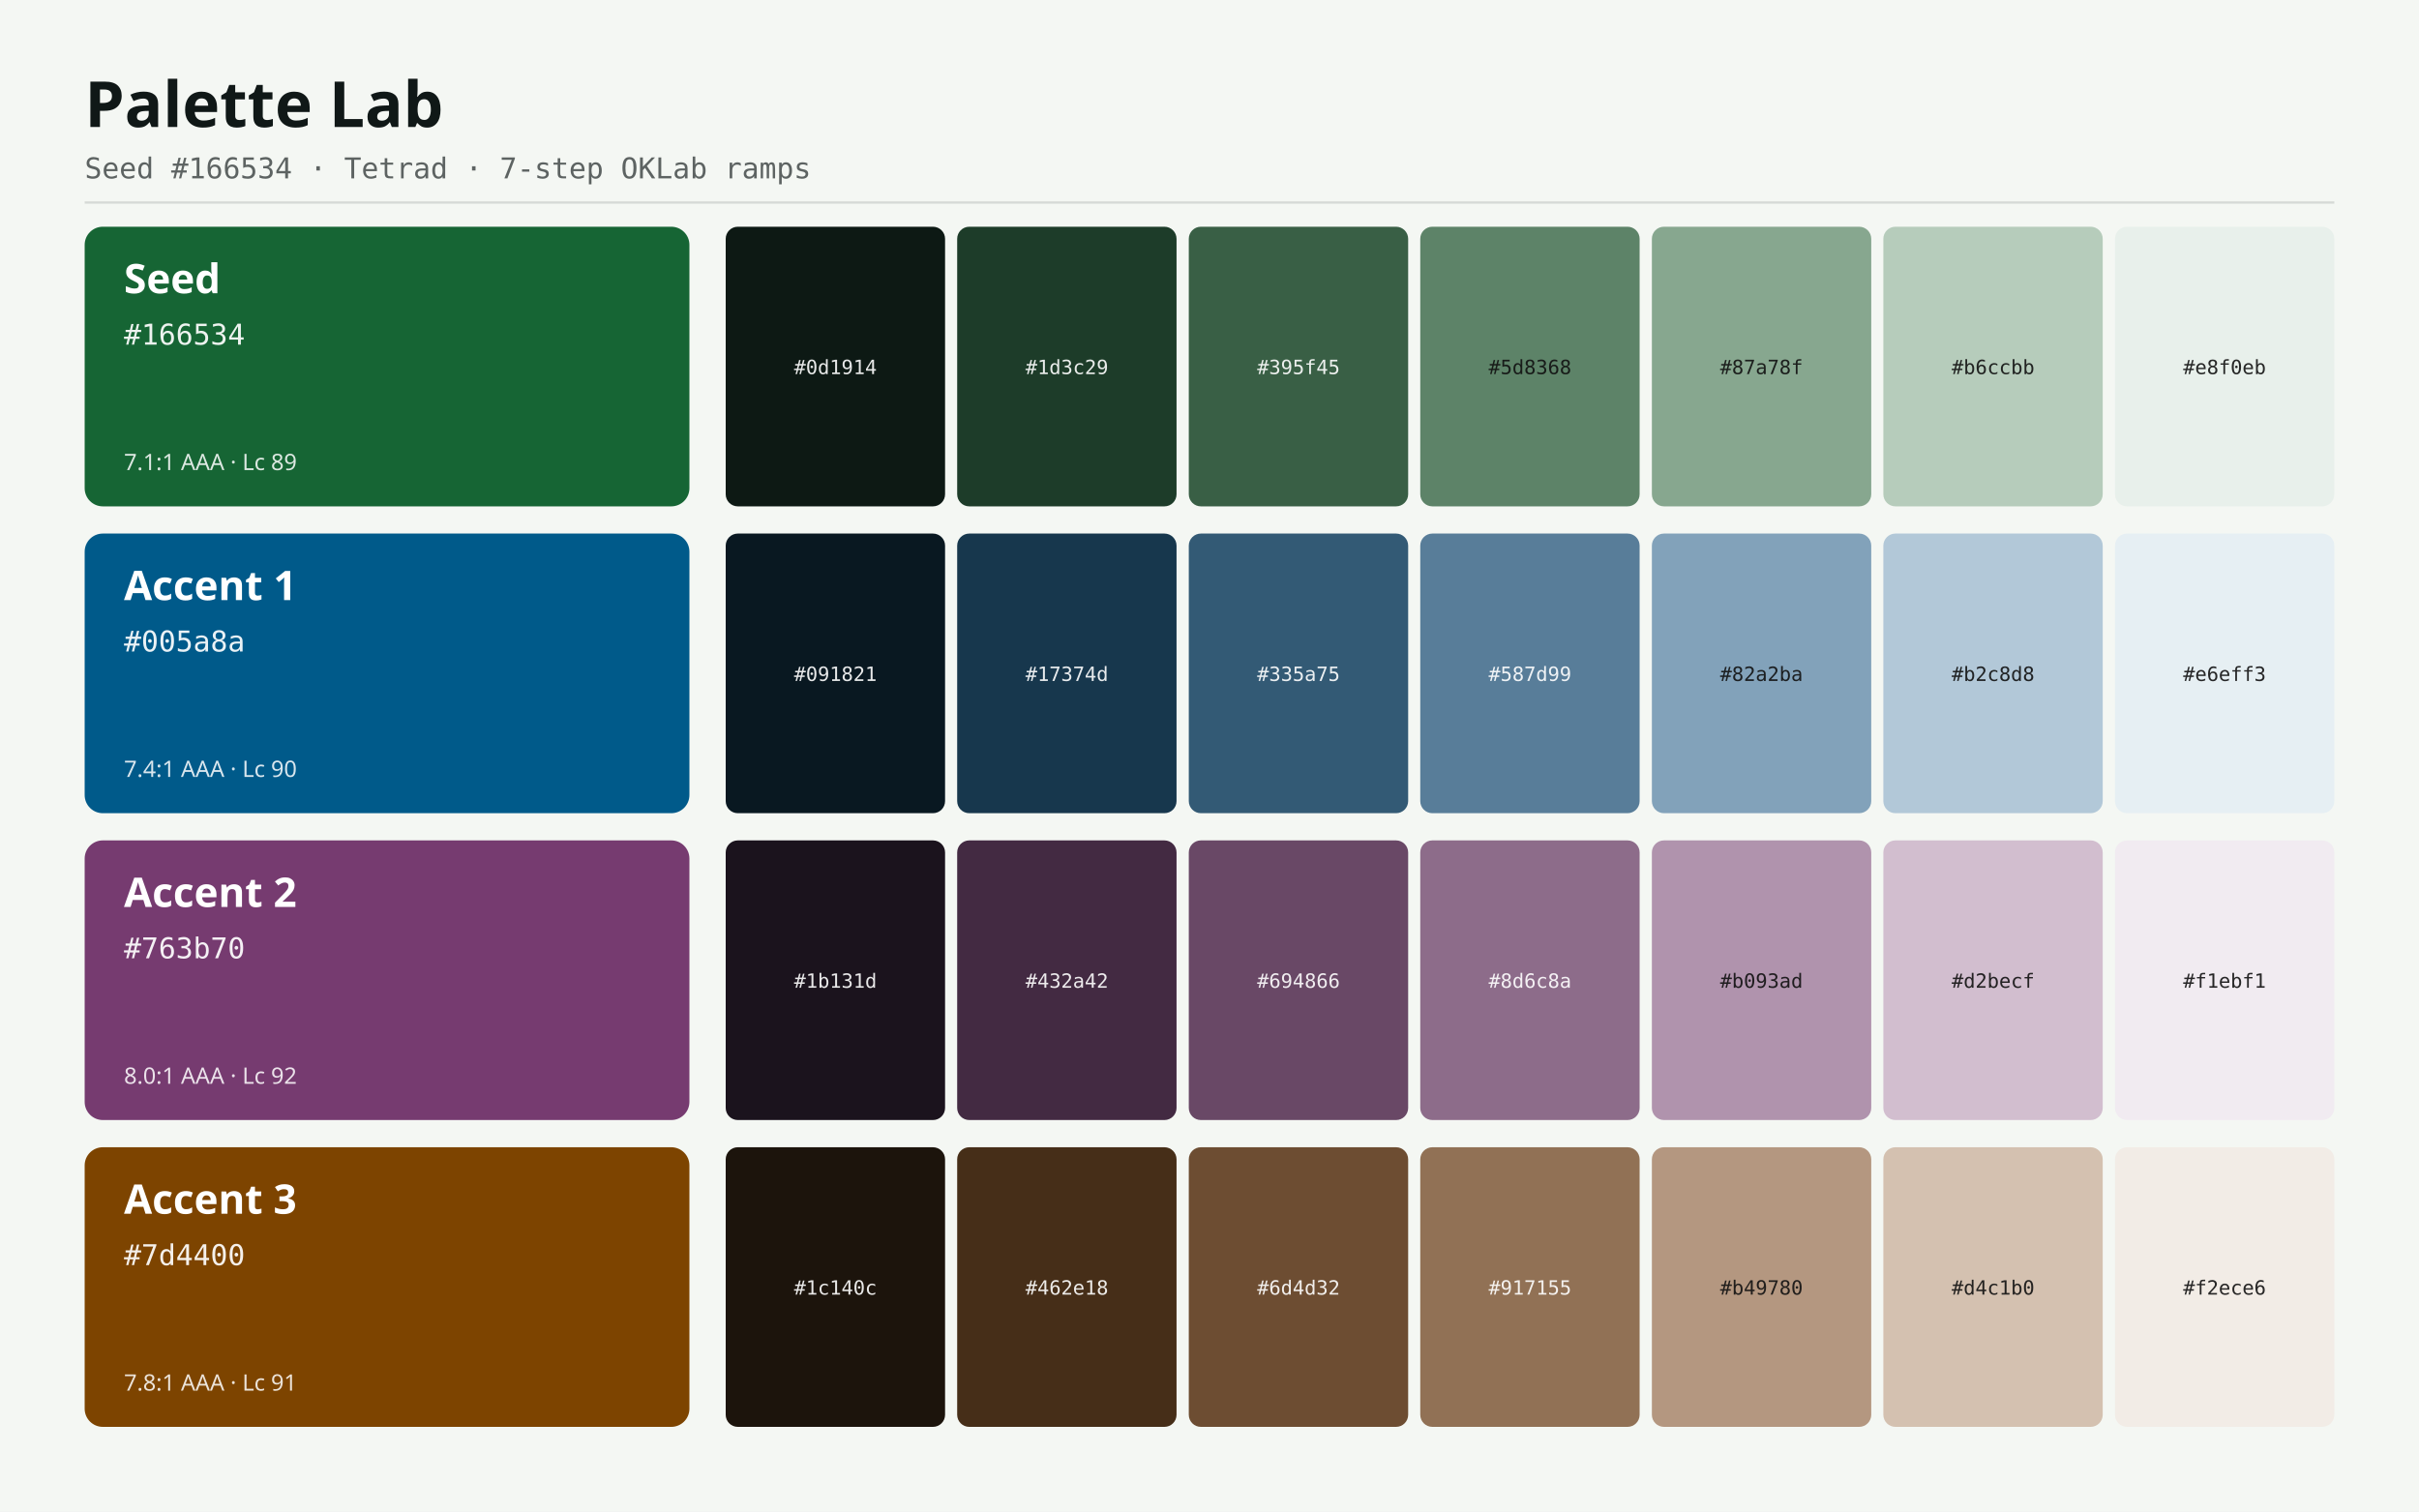
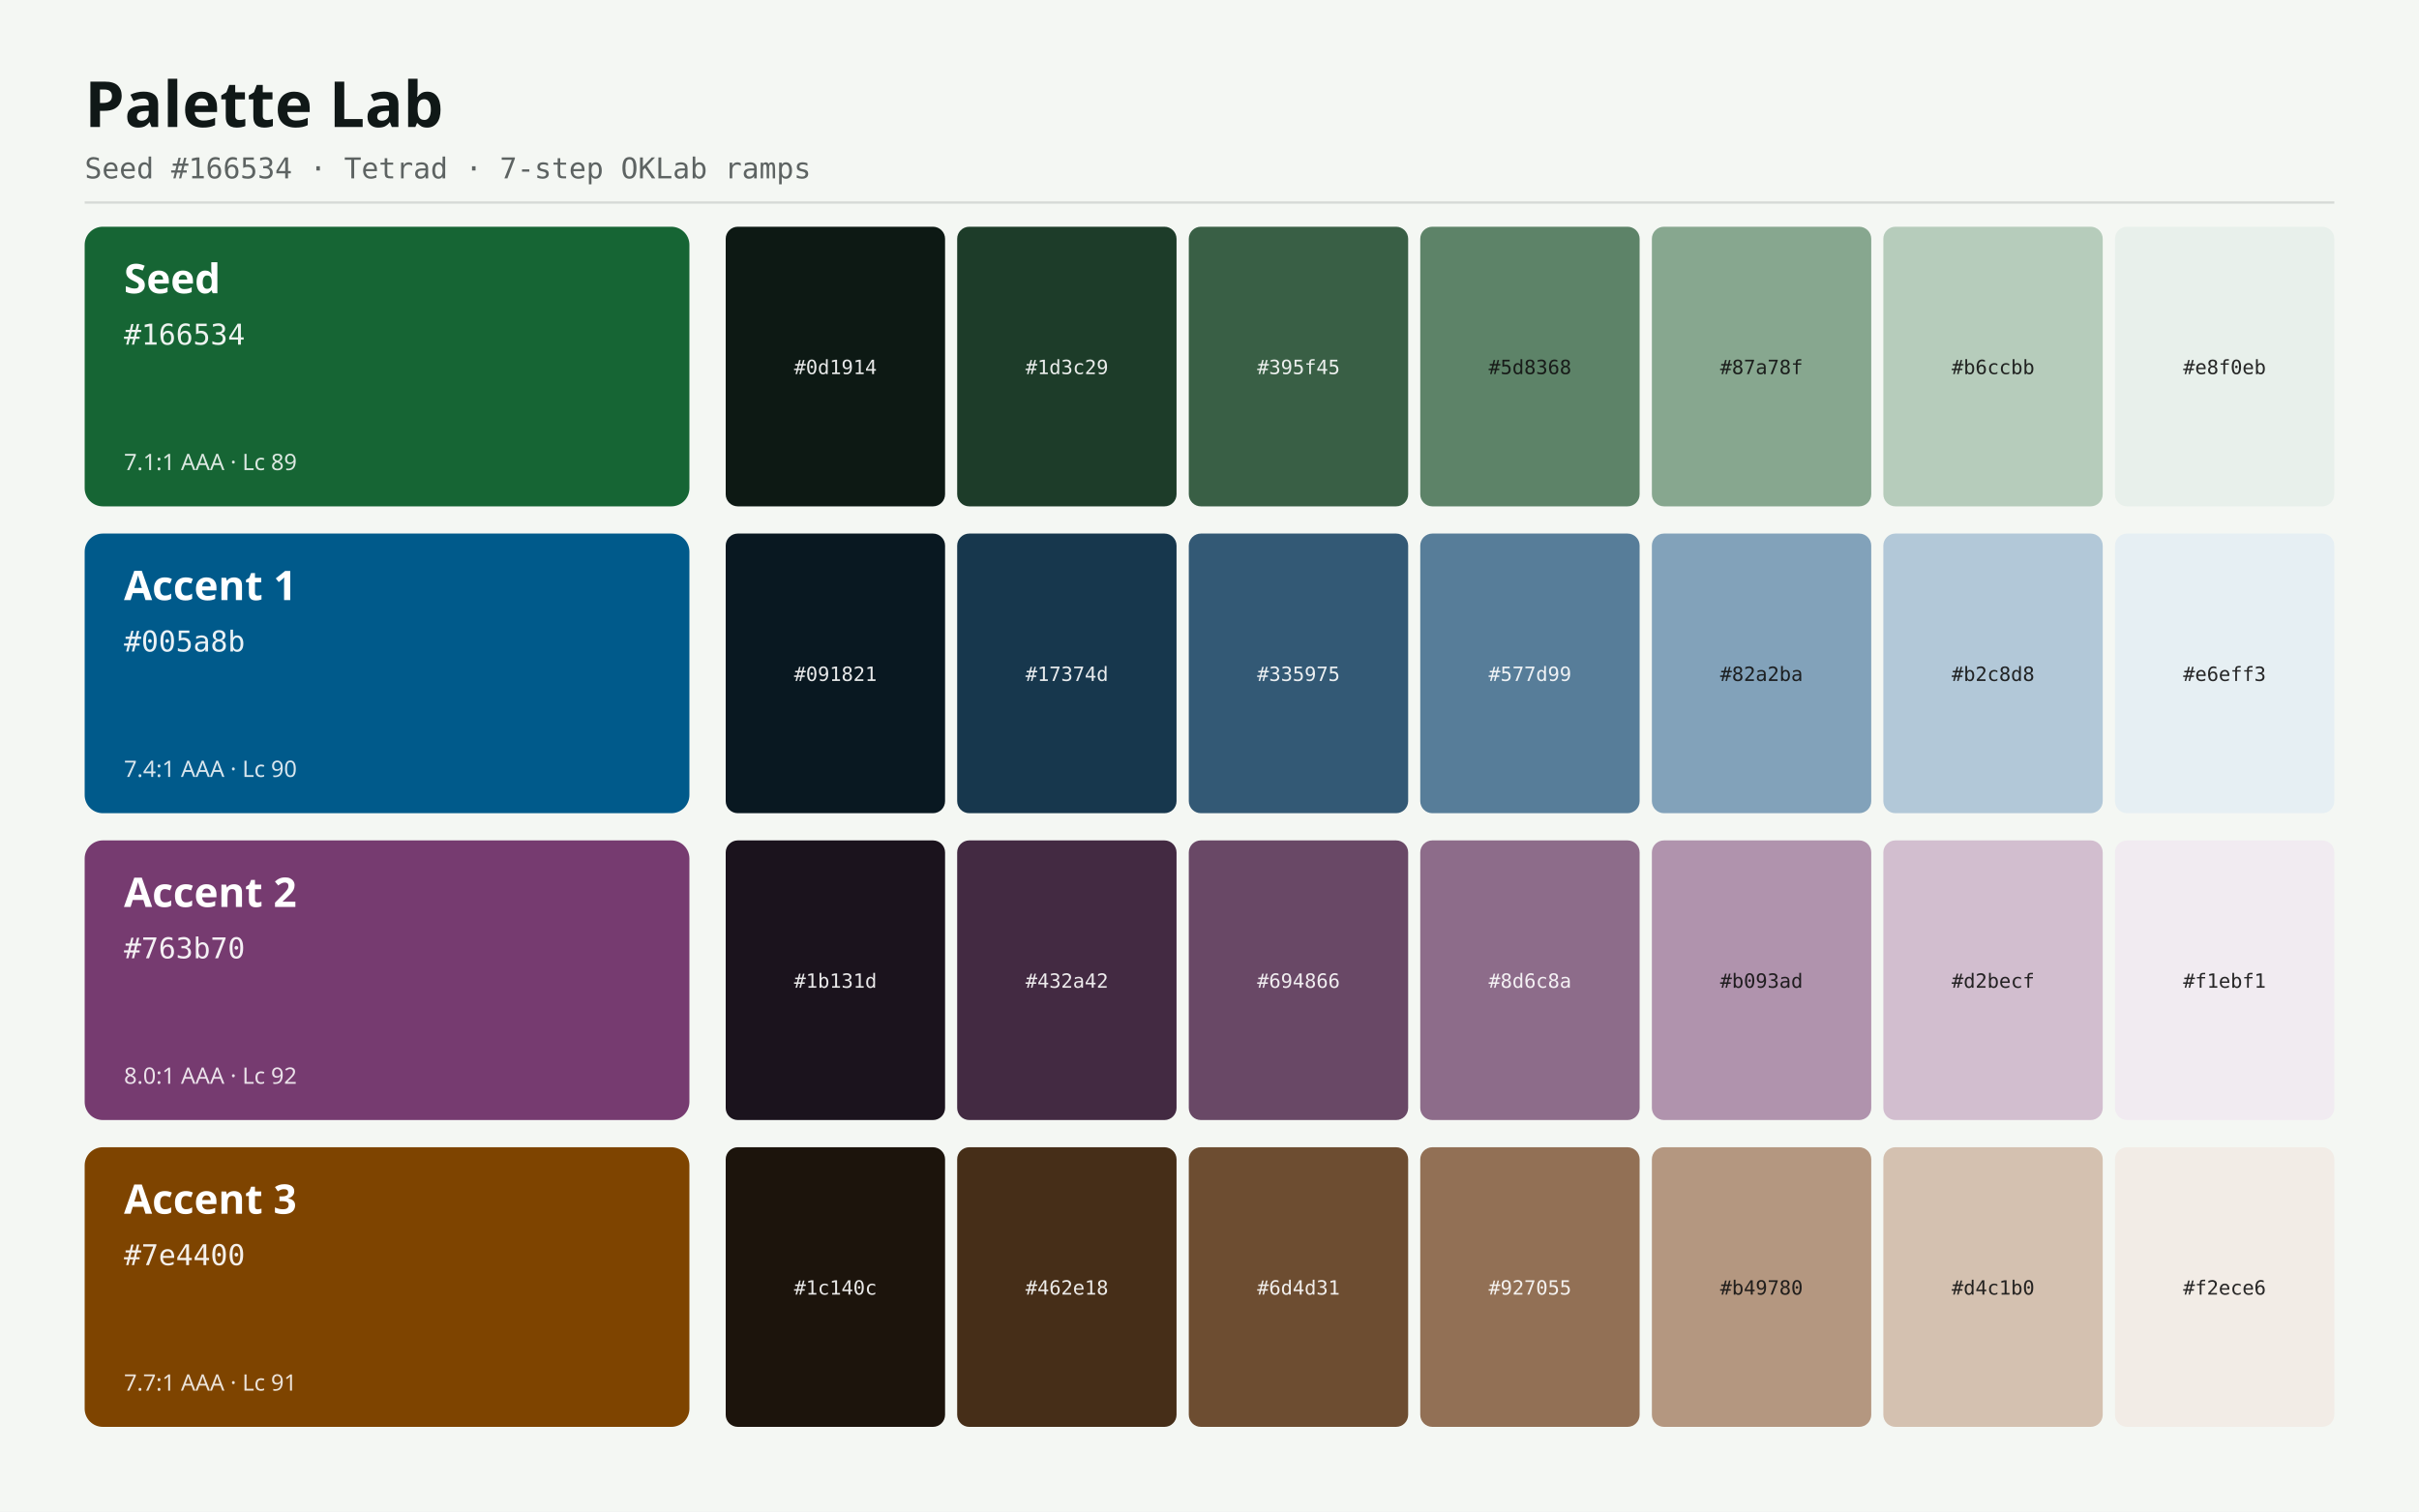
<svg xmlns="http://www.w3.org/2000/svg" width="1600" height="1000" viewBox="0 0 1600 1000">
-   <svg width="1600" height="1000" aria-label="Palette Lab swatch sheet" class="pl-svg" viewBox="0 0 1600 1000">
+   <svg width="1600" height="1000" aria-label="Palette Lab swatch sheet" class="pl-svg" color="#030711" viewBox="0 0 1600 1000">
    <path fill="#f4f7f3" d="M0 0h1600v1000H0z" />
    <text x="56" y="84" fill="#101817" font-family="system-ui, sans-serif" font-size="42" font-weight="700">Palette Lab</text>
    <text x="56" y="118" fill="#101817" fill-opacity=".66" font-family="ui-monospace, Menlo, Consolas, monospace" font-size="19">Seed #166534 · Tetrad · 7-step OKLab ramps</text>
    <path stroke="#10181722" stroke-width="1.5" d="M56 134h1488" />
    <rect width="400" height="185" x="56" y="150" fill="#166534" rx="12" />
    <text x="82" y="194" fill="#fff" font-family="system-ui, sans-serif" font-size="27" font-weight="600">Seed</text>
    <text x="82" y="228" fill="#fff" fill-opacity=".92" font-family="ui-monospace, Menlo, Consolas, monospace" font-size="19">#166534</text>
    <text x="82" y="311" fill="#fff" fill-opacity=".85" font-family="system-ui, sans-serif" font-size="15" font-weight="500">7.1:1 AAA · Lc 89</text>
    <rect width="145.1" height="185" x="480" y="150" fill="#0d1914" rx="8" />
    <text x="552.6" y="247.5" fill="#fff" fill-opacity=".9" font-family="ui-monospace, Menlo, Consolas, monospace" font-size="13" text-anchor="middle">#0d1914</text>
    <rect width="145.1" height="185" x="633.1" y="150" fill="#1d3c29" rx="8" />
    <text x="705.7" y="247.5" fill="#fff" fill-opacity=".9" font-family="ui-monospace, Menlo, Consolas, monospace" font-size="13" text-anchor="middle">#1d3c29</text>
    <rect width="145.1" height="185" x="786.3" y="150" fill="#395f45" rx="8" />
    <text x="858.9" y="247.5" fill="#fff" fill-opacity=".9" font-family="ui-monospace, Menlo, Consolas, monospace" font-size="13" text-anchor="middle">#395f45</text>
    <rect width="145.1" height="185" x="939.4" y="150" fill="#5d8368" rx="8" />
    <text x="1012" y="247.5" fill="#111" fill-opacity=".9" font-family="ui-monospace, Menlo, Consolas, monospace" font-size="13" text-anchor="middle">#5d8368</text>
    <rect width="145.1" height="185" x="1092.6" y="150" fill="#87a78f" rx="8" />
    <text x="1165.1" y="247.5" fill="#111" fill-opacity=".9" font-family="ui-monospace, Menlo, Consolas, monospace" font-size="13" text-anchor="middle">#87a78f</text>
    <rect width="145.1" height="185" x="1245.7" y="150" fill="#b6ccbb" rx="8" />
    <text x="1318.3" y="247.5" fill="#111" fill-opacity=".9" font-family="ui-monospace, Menlo, Consolas, monospace" font-size="13" text-anchor="middle">#b6ccbb</text>
    <rect width="145.1" height="185" x="1398.9" y="150" fill="#e8f0eb" rx="8" />
    <text x="1471.4" y="247.5" fill="#111" fill-opacity=".9" font-family="ui-monospace, Menlo, Consolas, monospace" font-size="13" text-anchor="middle">#e8f0eb</text>
-     <rect width="400" height="185" x="56" y="353" fill="#005a8a" rx="12" />
+     <rect width="400" height="185" x="56" y="353" fill="#005a8b" rx="12" />
    <text x="82" y="397" fill="#fff" font-family="system-ui, sans-serif" font-size="27" font-weight="600">Accent 1</text>
-     <text x="82" y="431" fill="#fff" fill-opacity=".92" font-family="ui-monospace, Menlo, Consolas, monospace" font-size="19">#005a8a</text>
+     <text x="82" y="431" fill="#fff" fill-opacity=".92" font-family="ui-monospace, Menlo, Consolas, monospace" font-size="19">#005a8b</text>
    <text x="82" y="514" fill="#fff" fill-opacity=".85" font-family="system-ui, sans-serif" font-size="15" font-weight="500">7.4:1 AAA · Lc 90</text>
    <rect width="145.1" height="185" x="480" y="353" fill="#091821" rx="8" />
    <text x="552.6" y="450.5" fill="#fff" fill-opacity=".9" font-family="ui-monospace, Menlo, Consolas, monospace" font-size="13" text-anchor="middle">#091821</text>
    <rect width="145.1" height="185" x="633.1" y="353" fill="#17374d" rx="8" />
    <text x="705.7" y="450.5" fill="#fff" fill-opacity=".9" font-family="ui-monospace, Menlo, Consolas, monospace" font-size="13" text-anchor="middle">#17374d</text>
-     <rect width="145.1" height="185" x="786.3" y="353" fill="#335a75" rx="8" />
-     <text x="858.9" y="450.5" fill="#fff" fill-opacity=".9" font-family="ui-monospace, Menlo, Consolas, monospace" font-size="13" text-anchor="middle">#335a75</text>
-     <rect width="145.1" height="185" x="939.4" y="353" fill="#587d99" rx="8" />
-     <text x="1012" y="450.5" fill="#fff" fill-opacity=".9" font-family="ui-monospace, Menlo, Consolas, monospace" font-size="13" text-anchor="middle">#587d99</text>
+     <rect width="145.1" height="185" x="786.3" y="353" fill="#335975" rx="8" />
+     <text x="858.9" y="450.5" fill="#fff" fill-opacity=".9" font-family="ui-monospace, Menlo, Consolas, monospace" font-size="13" text-anchor="middle">#335975</text>
+     <rect width="145.1" height="185" x="939.4" y="353" fill="#577d99" rx="8" />
+     <text x="1012" y="450.5" fill="#fff" fill-opacity=".9" font-family="ui-monospace, Menlo, Consolas, monospace" font-size="13" text-anchor="middle">#577d99</text>
    <rect width="145.1" height="185" x="1092.6" y="353" fill="#82a2ba" rx="8" />
    <text x="1165.1" y="450.5" fill="#111" fill-opacity=".9" font-family="ui-monospace, Menlo, Consolas, monospace" font-size="13" text-anchor="middle">#82a2ba</text>
    <rect width="145.1" height="185" x="1245.7" y="353" fill="#b2c8d8" rx="8" />
    <text x="1318.3" y="450.5" fill="#111" fill-opacity=".9" font-family="ui-monospace, Menlo, Consolas, monospace" font-size="13" text-anchor="middle">#b2c8d8</text>
    <rect width="145.1" height="185" x="1398.9" y="353" fill="#e6eff3" rx="8" />
    <text x="1471.4" y="450.5" fill="#111" fill-opacity=".9" font-family="ui-monospace, Menlo, Consolas, monospace" font-size="13" text-anchor="middle">#e6eff3</text>
    <rect width="400" height="185" x="56" y="556" fill="#763b70" rx="12" />
    <text x="82" y="600" fill="#fff" font-family="system-ui, sans-serif" font-size="27" font-weight="600">Accent 2</text>
    <text x="82" y="634" fill="#fff" fill-opacity=".92" font-family="ui-monospace, Menlo, Consolas, monospace" font-size="19">#763b70</text>
    <text x="82" y="717" fill="#fff" fill-opacity=".85" font-family="system-ui, sans-serif" font-size="15" font-weight="500">8.0:1 AAA · Lc 92</text>
    <rect width="145.1" height="185" x="480" y="556" fill="#1b131d" rx="8" />
    <text x="552.6" y="653.5" fill="#fff" fill-opacity=".9" font-family="ui-monospace, Menlo, Consolas, monospace" font-size="13" text-anchor="middle">#1b131d</text>
    <rect width="145.1" height="185" x="633.1" y="556" fill="#432a42" rx="8" />
    <text x="705.7" y="653.5" fill="#fff" fill-opacity=".9" font-family="ui-monospace, Menlo, Consolas, monospace" font-size="13" text-anchor="middle">#432a42</text>
    <rect width="145.1" height="185" x="786.3" y="556" fill="#694866" rx="8" />
    <text x="858.9" y="653.5" fill="#fff" fill-opacity=".9" font-family="ui-monospace, Menlo, Consolas, monospace" font-size="13" text-anchor="middle">#694866</text>
    <rect width="145.1" height="185" x="939.4" y="556" fill="#8d6c8a" rx="8" />
    <text x="1012" y="653.5" fill="#fff" fill-opacity=".9" font-family="ui-monospace, Menlo, Consolas, monospace" font-size="13" text-anchor="middle">#8d6c8a</text>
    <rect width="145.1" height="185" x="1092.6" y="556" fill="#b093ad" rx="8" />
    <text x="1165.1" y="653.5" fill="#111" fill-opacity=".9" font-family="ui-monospace, Menlo, Consolas, monospace" font-size="13" text-anchor="middle">#b093ad</text>
    <rect width="145.1" height="185" x="1245.7" y="556" fill="#d2becf" rx="8" />
    <text x="1318.3" y="653.5" fill="#111" fill-opacity=".9" font-family="ui-monospace, Menlo, Consolas, monospace" font-size="13" text-anchor="middle">#d2becf</text>
    <rect width="145.1" height="185" x="1398.9" y="556" fill="#f1ebf1" rx="8" />
    <text x="1471.4" y="653.5" fill="#111" fill-opacity=".9" font-family="ui-monospace, Menlo, Consolas, monospace" font-size="13" text-anchor="middle">#f1ebf1</text>
-     <rect width="400" height="185" x="56" y="759" fill="#7d4400" rx="12" />
+     <rect width="400" height="185" x="56" y="759" fill="#7e4400" rx="12" />
    <text x="82" y="803" fill="#fff" font-family="system-ui, sans-serif" font-size="27" font-weight="600">Accent 3</text>
-     <text x="82" y="837" fill="#fff" fill-opacity=".92" font-family="ui-monospace, Menlo, Consolas, monospace" font-size="19">#7d4400</text>
-     <text x="82" y="920" fill="#fff" fill-opacity=".85" font-family="system-ui, sans-serif" font-size="15" font-weight="500">7.8:1 AAA · Lc 91</text>
+     <text x="82" y="837" fill="#fff" fill-opacity=".92" font-family="ui-monospace, Menlo, Consolas, monospace" font-size="19">#7e4400</text>
+     <text x="82" y="920" fill="#fff" fill-opacity=".85" font-family="system-ui, sans-serif" font-size="15" font-weight="500">7.7:1 AAA · Lc 91</text>
    <rect width="145.1" height="185" x="480" y="759" fill="#1c140c" rx="8" />
    <text x="552.6" y="856.5" fill="#fff" fill-opacity=".9" font-family="ui-monospace, Menlo, Consolas, monospace" font-size="13" text-anchor="middle">#1c140c</text>
    <rect width="145.1" height="185" x="633.1" y="759" fill="#462e18" rx="8" />
    <text x="705.7" y="856.5" fill="#fff" fill-opacity=".9" font-family="ui-monospace, Menlo, Consolas, monospace" font-size="13" text-anchor="middle">#462e18</text>
-     <rect width="145.1" height="185" x="786.3" y="759" fill="#6d4d32" rx="8" />
-     <text x="858.9" y="856.5" fill="#fff" fill-opacity=".9" font-family="ui-monospace, Menlo, Consolas, monospace" font-size="13" text-anchor="middle">#6d4d32</text>
-     <rect width="145.1" height="185" x="939.4" y="759" fill="#917155" rx="8" />
-     <text x="1012" y="856.5" fill="#fff" fill-opacity=".9" font-family="ui-monospace, Menlo, Consolas, monospace" font-size="13" text-anchor="middle">#917155</text>
+     <rect width="145.1" height="185" x="786.3" y="759" fill="#6d4d31" rx="8" />
+     <text x="858.9" y="856.5" fill="#fff" fill-opacity=".9" font-family="ui-monospace, Menlo, Consolas, monospace" font-size="13" text-anchor="middle">#6d4d31</text>
+     <rect width="145.1" height="185" x="939.4" y="759" fill="#927055" rx="8" />
+     <text x="1012" y="856.5" fill="#fff" fill-opacity=".9" font-family="ui-monospace, Menlo, Consolas, monospace" font-size="13" text-anchor="middle">#927055</text>
    <rect width="145.1" height="185" x="1092.6" y="759" fill="#b49780" rx="8" />
    <text x="1165.1" y="856.5" fill="#111" fill-opacity=".9" font-family="ui-monospace, Menlo, Consolas, monospace" font-size="13" text-anchor="middle">#b49780</text>
    <rect width="145.1" height="185" x="1245.7" y="759" fill="#d4c1b0" rx="8" />
    <text x="1318.3" y="856.5" fill="#111" fill-opacity=".9" font-family="ui-monospace, Menlo, Consolas, monospace" font-size="13" text-anchor="middle">#d4c1b0</text>
    <rect width="145.1" height="185" x="1398.9" y="759" fill="#f2ece6" rx="8" />
    <text x="1471.4" y="856.5" fill="#111" fill-opacity=".9" font-family="ui-monospace, Menlo, Consolas, monospace" font-size="13" text-anchor="middle">#f2ece6</text>
  </svg>
</svg>
